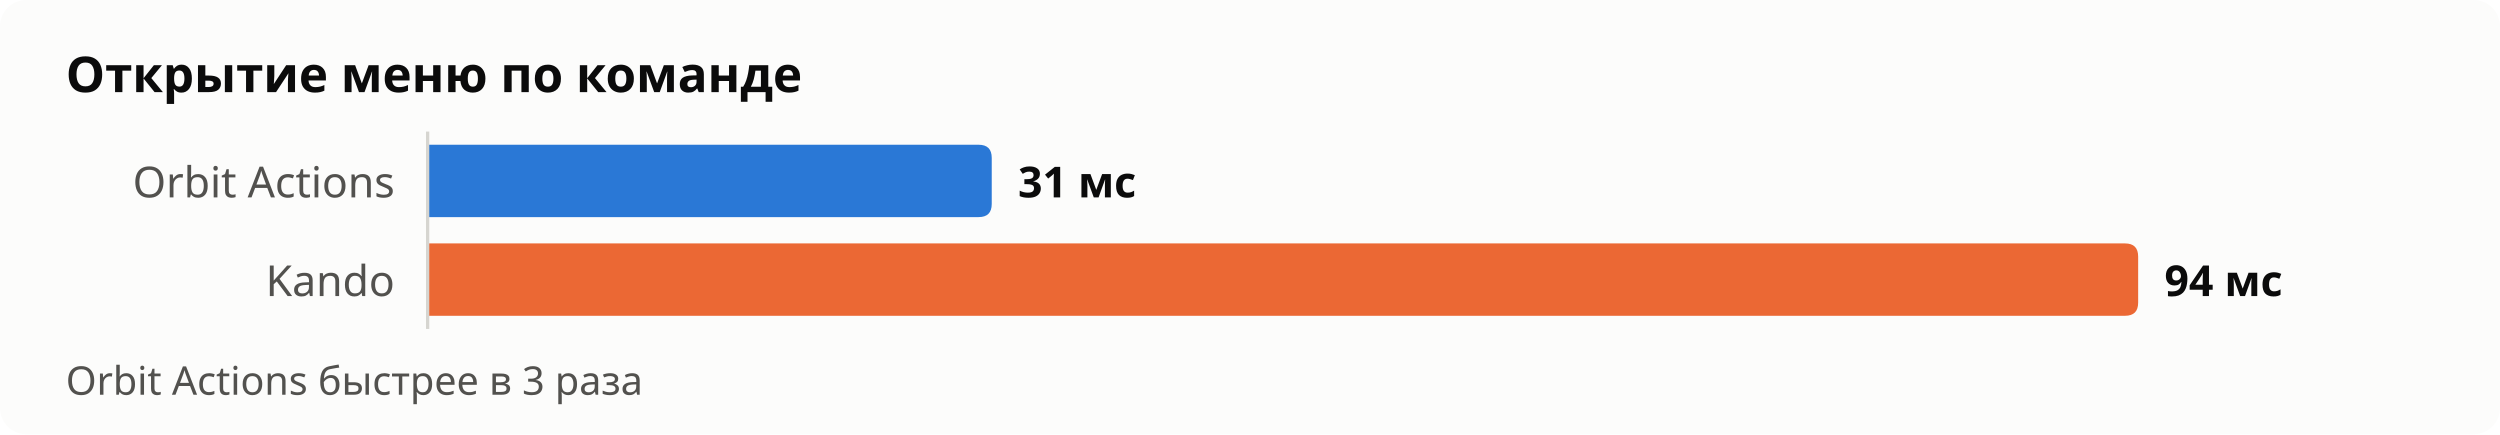
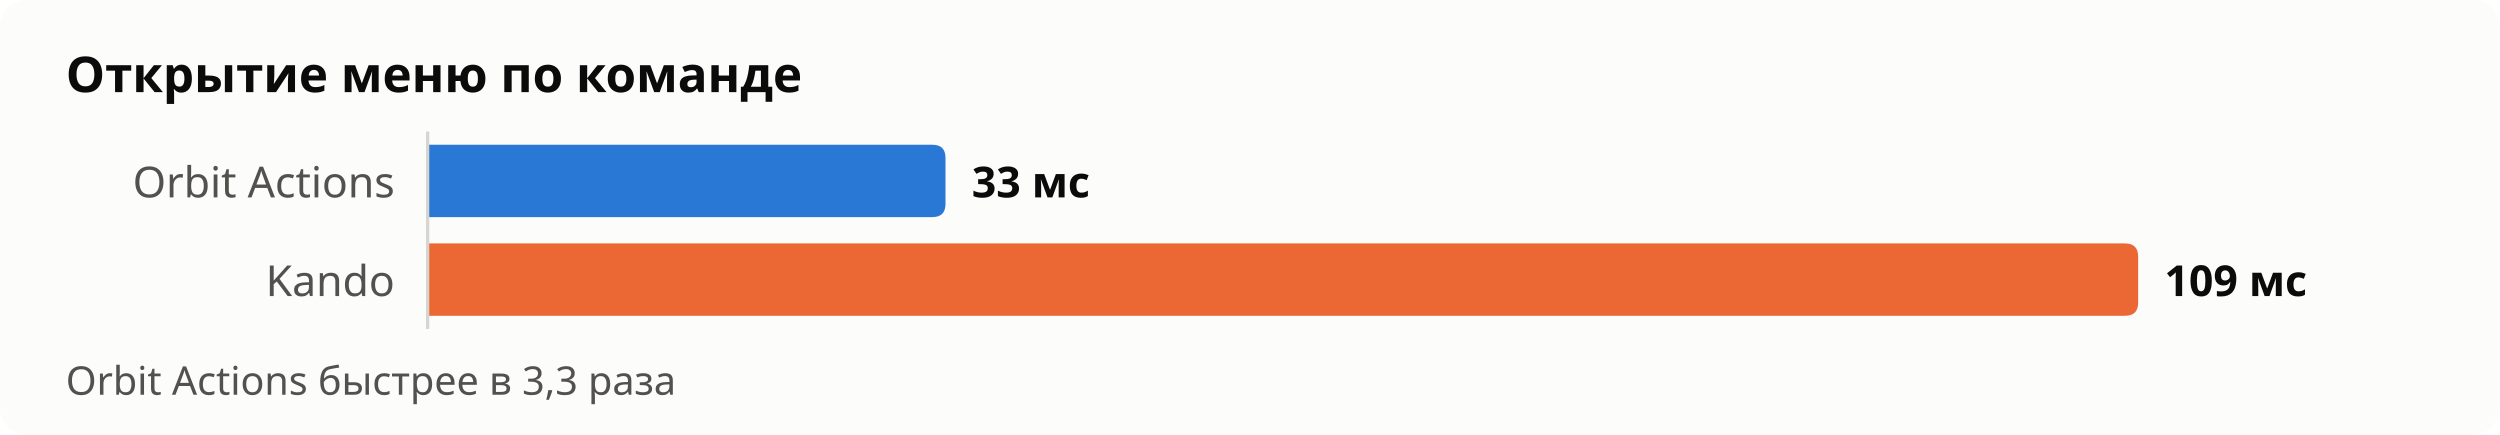
- <svg xmlns="http://www.w3.org/2000/svg" viewBox="0 0 760 132" width="760" height="132" role="img" aria-label="Открытие меню по команде: Orbit Actions 31 мс, Kando 3.0.1 94 мс">
+ <svg xmlns="http://www.w3.org/2000/svg" viewBox="0 0 760 132" width="760" height="132" role="img" aria-label="Открытие меню по команде: Orbit Actions 33 мс, Kando 3.0.1 109 мс">
  <style>
  .surface { fill: #fcfcfb; }
  .title { fill: #0b0b0b; font: 600 15px 'Segoe UI', system-ui, sans-serif; }
  .label { fill: #52514e; font: 13px 'Segoe UI', system-ui, sans-serif; }
  .value { fill: #0b0b0b; font: 600 13px 'Segoe UI', system-ui, sans-serif; }
  .note { fill: #52514e; font: 12px 'Segoe UI', system-ui, sans-serif; }
  .base { stroke: #d6d5d0; }
  .orbit { fill: #2a78d6; }
  .kando { fill: #eb6834; }
  @media (prefers-color-scheme: dark) {
    .surface { fill: #1a1a19; }
    .title, .value { fill: #f0efec; }
    .label, .note { fill: #c3c2b7; }
    .base { stroke: #3a3a37; }
    .orbit { fill: #3987e5; }
    .kando { fill: #d95926; }
  }
</style>
  <rect class="surface" width="760" height="132" rx="8" />
  <text class="title" x="20" y="28">Открытие меню по команде</text>
  <text class="label" x="120" y="60" text-anchor="end">Orbit Actions</text>
-   <path class="orbit" d="M130,44 H297.489 Q301.489,44 301.489,48 V62 Q301.489,66 297.489,66 H130 Z" />
-   <text class="value" x="309.489" y="60">31 мс</text>
+   <path class="orbit" d="M130,44 H283.431 Q287.431,44 287.431,48 V62 Q287.431,66 283.431,66 H130 Z" />
+   <text class="value" x="295.431" y="60">33 мс</text>
  <text class="label" x="120" y="90" text-anchor="end">Kando</text>
  <path class="kando" d="M130,74 H646 Q650,74 650,78 V92 Q650,96 646,96 H130 Z" />
-   <text class="value" x="658" y="90">94 мс</text>
+   <text class="value" x="658" y="90">109 мс</text>
  <line class="base" x1="130" y1="40" x2="130" y2="100" />
-   <text class="note" x="20" y="120">Orbit Actions быстрее в 3 раза</text>
+   <text class="note" x="20" y="120">Orbit Actions быстрее в 3,3 раза</text>
</svg>
